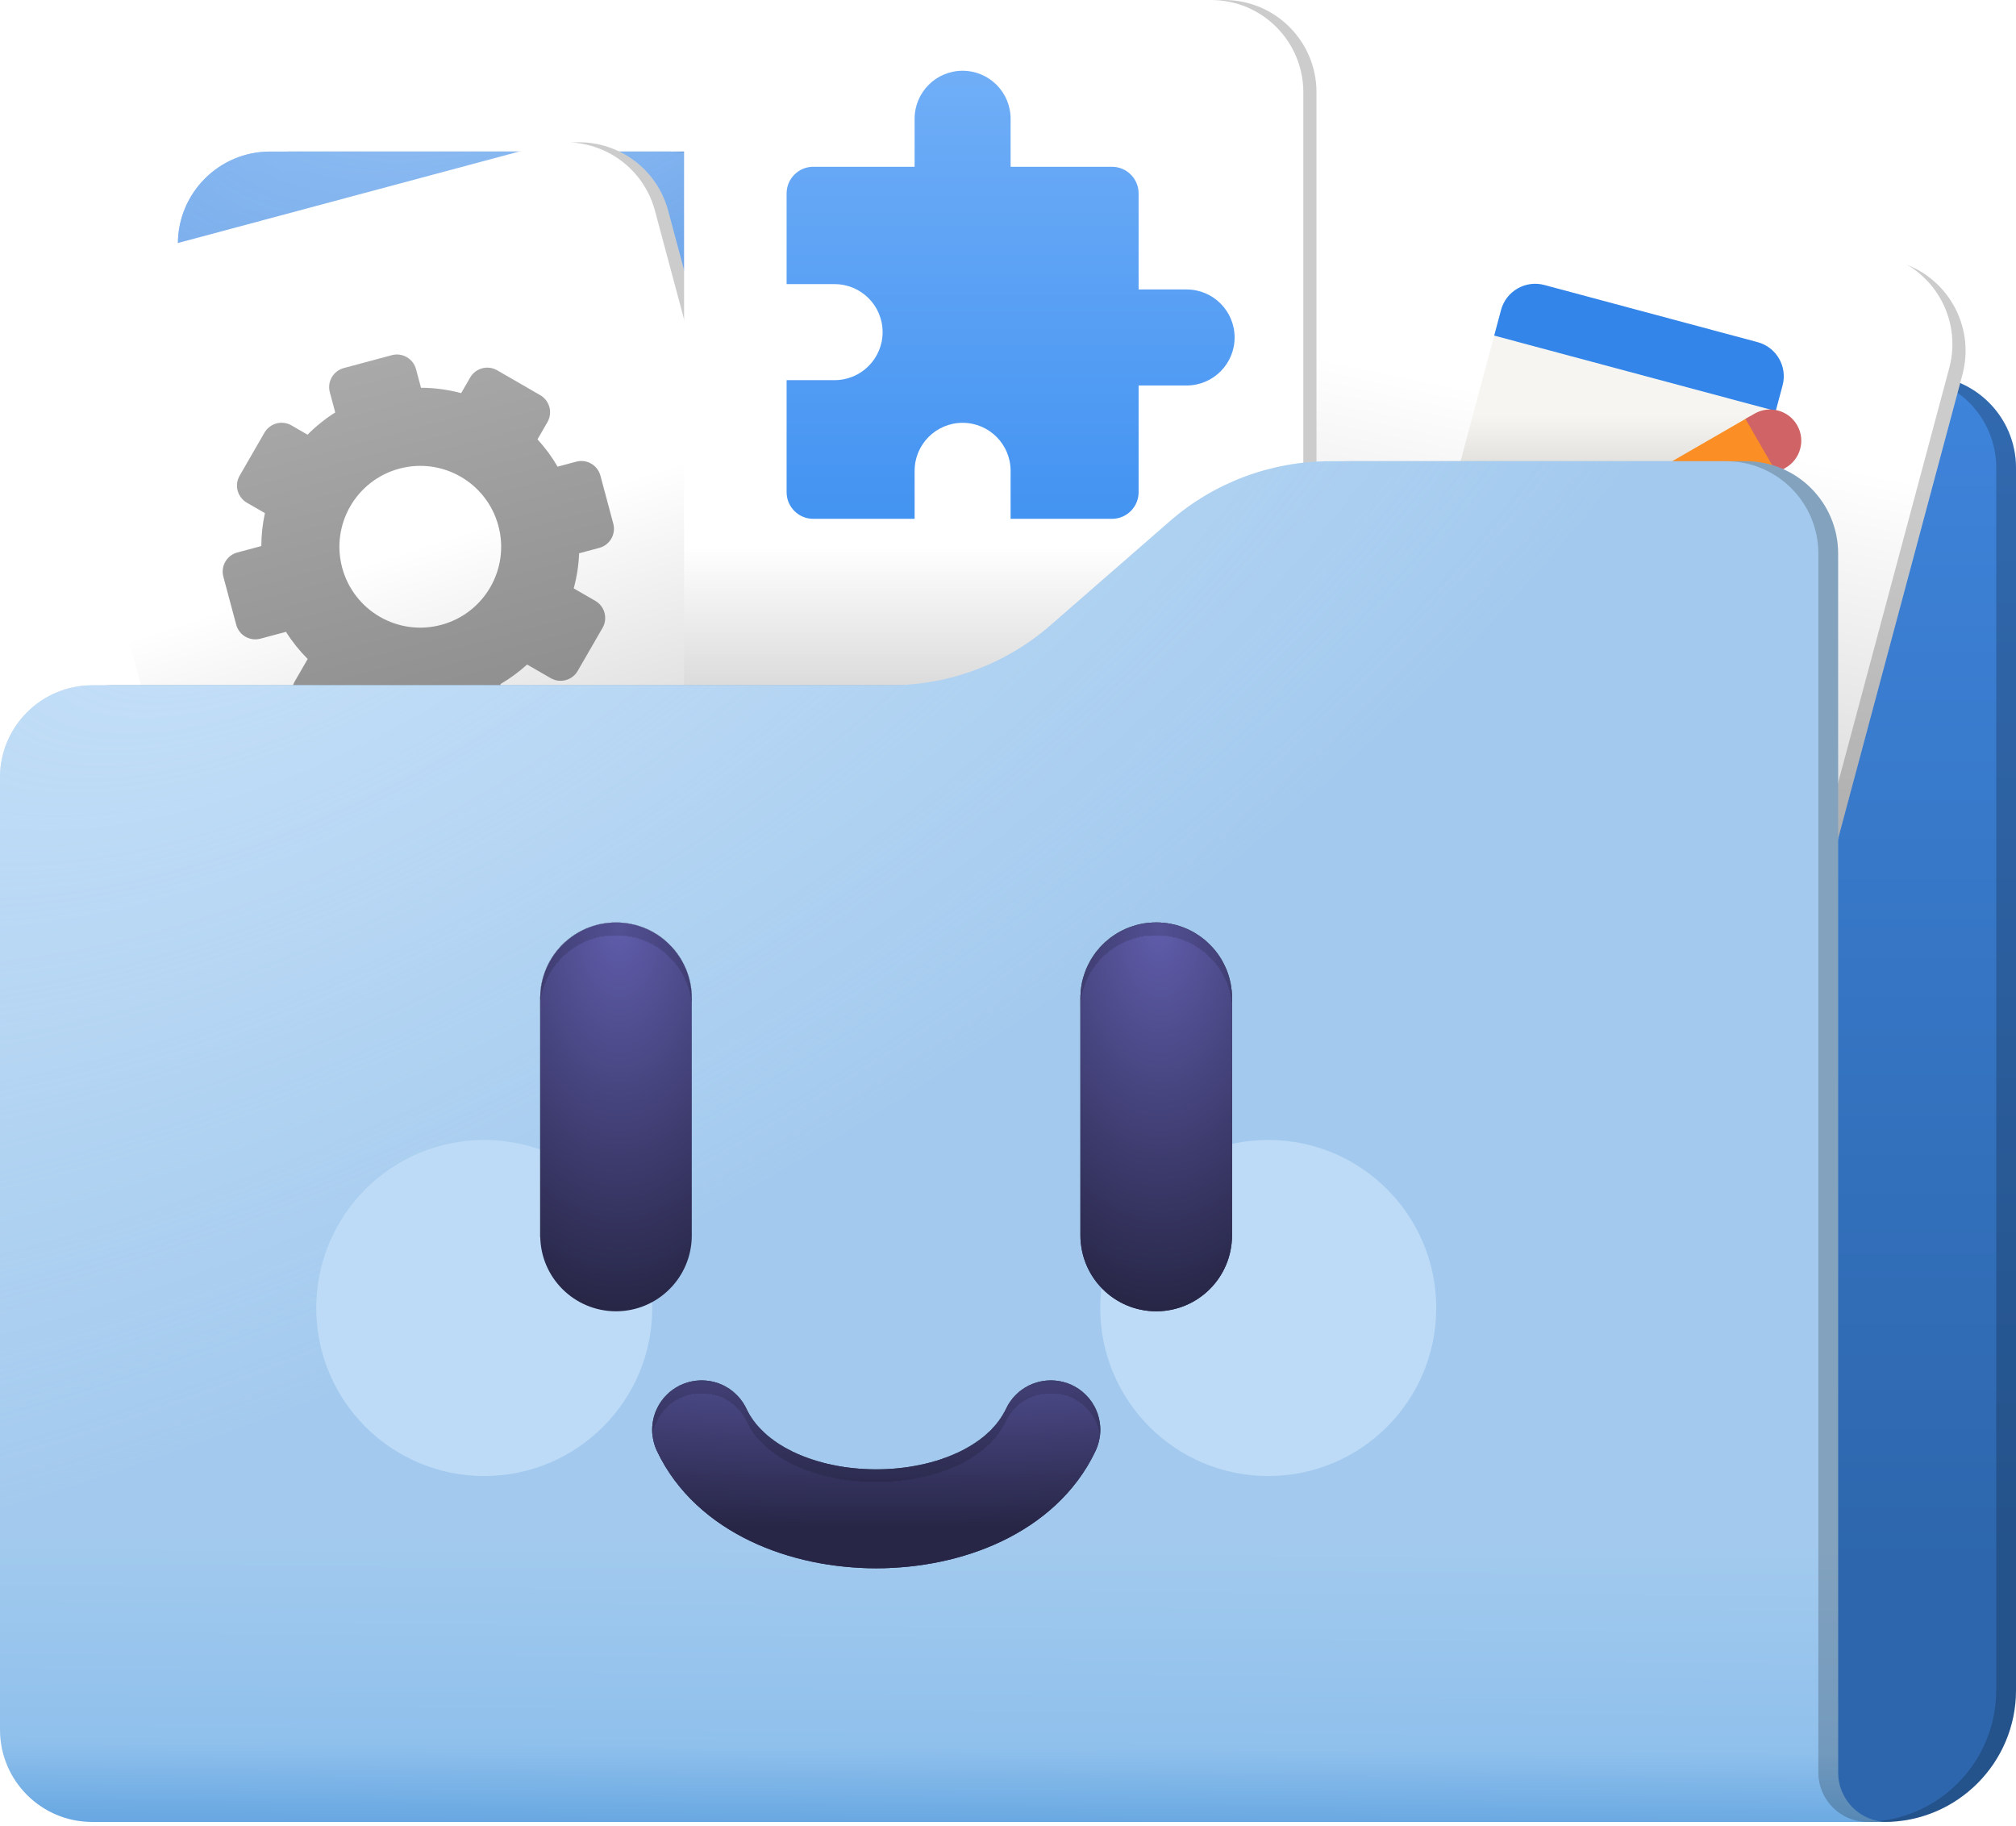
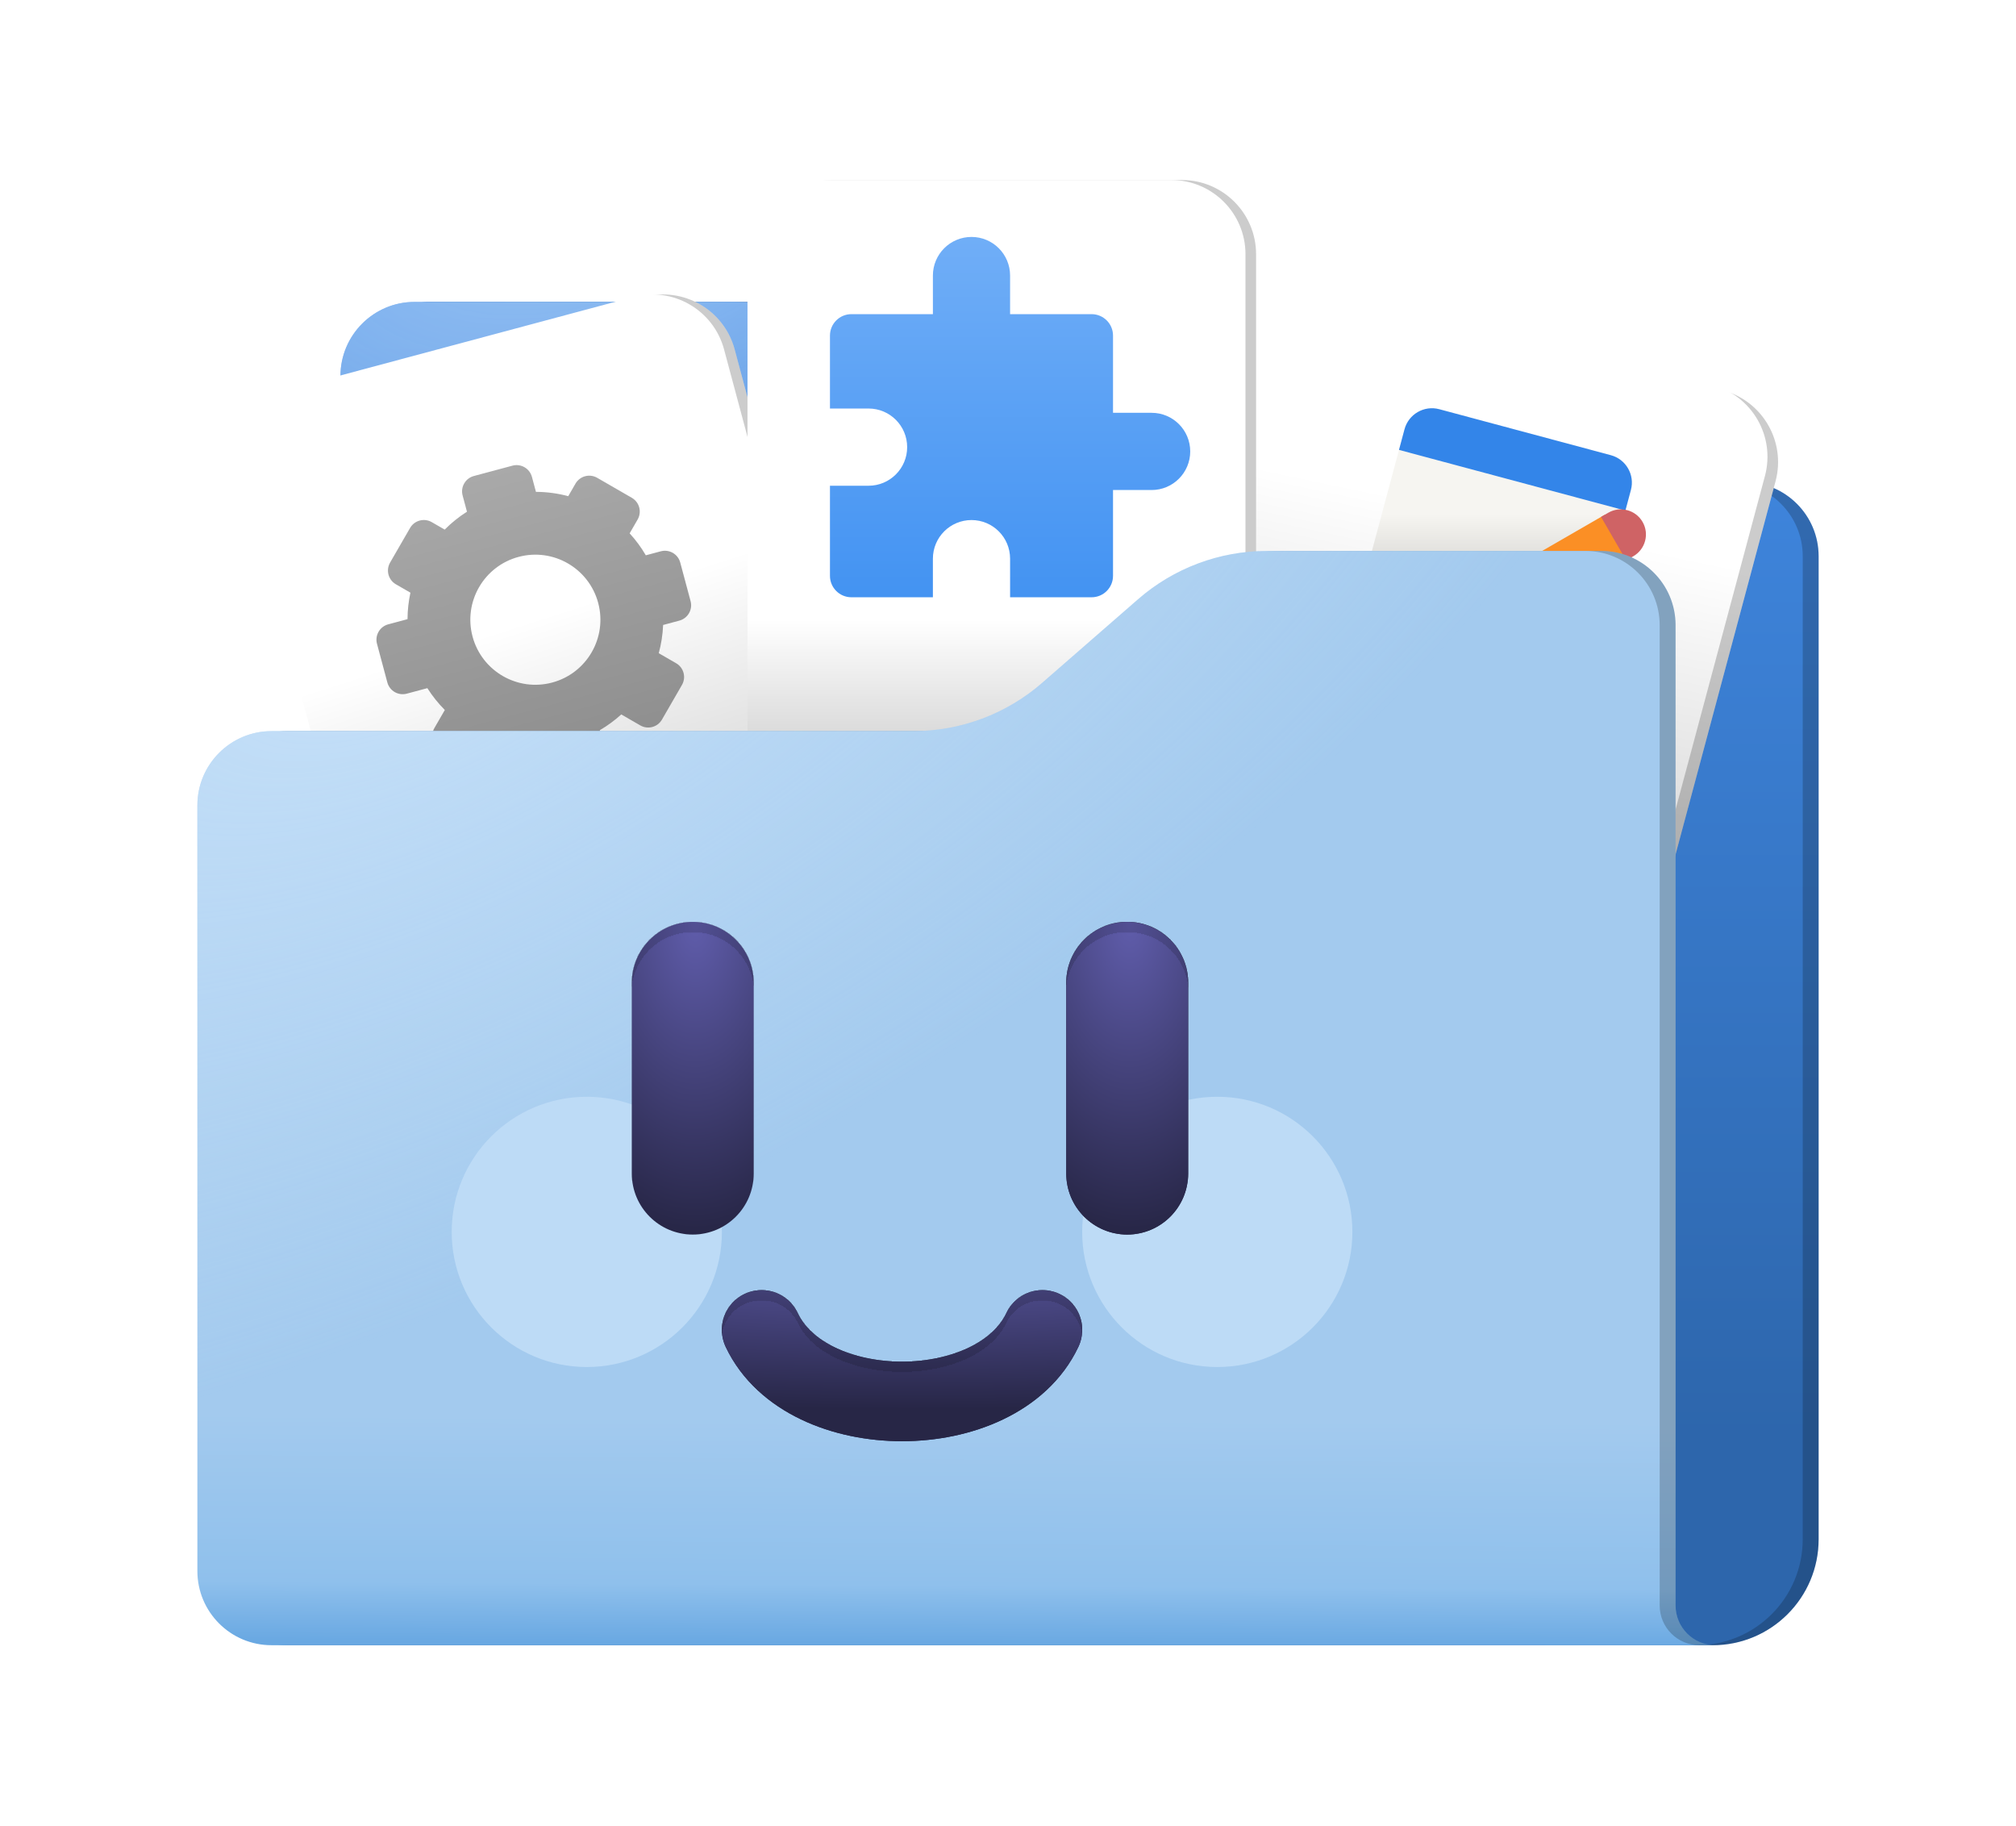
- <svg xmlns="http://www.w3.org/2000/svg" width="306" height="277" viewBox="0 0 306 277" fill="none">
-   <path d="M30 37C30 29.268 36.268 23 44 23H104.136C113.075 23 121.712 26.236 128.45 32.11L146.55 47.89C153.288 53.764 161.925 57 170.864 57H292C299.732 57 306 63.268 306 71V256.5C306 267.546 297.046 276.5 286 276.5H30V37Z" fill="url(#paint0_linear_214_578)" />
-   <path d="M30 37C30 29.268 36.268 23 44 23H104.136C113.075 23 121.712 26.236 128.45 32.11L146.55 47.89C153.288 53.764 161.925 57 170.864 57H292C299.732 57 306 63.268 306 71V256.5C306 267.546 297.046 276.5 286 276.5H30V37Z" fill="url(#paint1_radial_214_578)" fill-opacity="0.6" />
-   <path d="M30 37C30 29.268 36.268 23 44 23H104.136C113.075 23 121.712 26.236 128.45 32.11L146.55 47.89C153.288 53.764 161.925 57 170.864 57H292C299.732 57 306 63.268 306 71V256.5C306 267.546 297.046 276.5 286 276.5H30V37Z" fill="black" fill-opacity="0.2" />
-   <path d="M27 37C27 29.268 33.268 23 41 23H101.136C110.075 23 118.712 26.236 125.45 32.11L143.55 47.89C150.288 53.764 158.925 57 167.864 57H289C296.732 57 303 63.268 303 71V256.5C303 267.546 294.046 276.5 283 276.5H27V37Z" fill="url(#paint2_linear_214_578)" />
-   <path d="M27 37C27 29.268 33.268 23 41 23H101.136C110.075 23 118.712 26.236 125.45 32.11L143.55 47.89C150.288 53.764 158.925 57 167.864 57H289C296.732 57 303 63.268 303 71V256.5C303 267.546 294.046 276.5 283 276.5H27V37Z" fill="url(#paint3_radial_214_578)" fill-opacity="0.6" />
-   <path d="M10.623 56.298C8.622 48.83 13.054 41.153 20.523 39.152L48.776 31.581L84.265 22.072C91.734 20.071 99.41 24.503 101.411 31.971L148.775 208.736C150.919 216.738 146.171 224.963 138.169 227.107L61.87 247.551L10.623 56.298Z" fill="url(#paint4_linear_214_578)" />
-   <path d="M10.623 56.298C8.622 48.83 13.054 41.153 20.523 39.152L48.776 31.581L84.265 22.072C91.734 20.071 99.41 24.503 101.411 31.971L148.775 208.736C150.919 216.738 146.171 224.963 138.169 227.107L61.87 247.551L10.623 56.298Z" fill="black" fill-opacity="0.2" />
-   <path d="M207.08 32.523C209.081 25.054 216.758 20.622 224.226 22.623L252.479 30.194L287.968 39.703C295.437 41.704 299.869 49.381 297.868 56.849L250.504 233.614C248.36 241.616 240.135 246.365 232.133 244.221L155.833 223.776L207.08 32.523Z" fill="url(#paint5_linear_214_578)" />
-   <path d="M207.08 32.523C209.081 25.054 216.758 20.622 224.226 22.623L252.479 30.194L287.968 39.703C295.437 41.704 299.869 49.381 297.868 56.849L250.504 233.614C248.36 241.616 240.135 246.365 232.133 244.221L155.833 223.776L207.08 32.523Z" fill="black" fill-opacity="0.2" />
-   <path d="M205.08 31.523C207.081 24.054 214.758 19.622 222.226 21.623L250.479 29.194L285.968 38.703C293.437 40.704 297.869 48.381 295.868 55.849L248.504 232.614C246.36 240.616 238.135 245.365 230.133 243.221L153.833 222.776L205.08 31.523Z" fill="url(#paint6_linear_214_578)" />
-   <rect x="229.226" y="41.863" width="44.239" height="55.633" rx="5.362" transform="rotate(15 229.226 41.8633)" fill="url(#paint7_linear_214_578)" />
-   <path d="M227.838 47.043C228.605 44.182 231.545 42.485 234.406 43.251L266.778 51.925C269.638 52.692 271.336 55.632 270.569 58.493L269.528 62.377L226.797 50.928L227.838 47.043Z" fill="#3385E9" />
-   <rect x="237.593" y="79.36" width="32.364" height="9.39" transform="rotate(-30 237.593 79.3596)" fill="#FB8F25" />
-   <path d="M235.859 85.829L237.593 79.36L242.329 87.563L235.859 85.829Z" fill="#E5D7C4" />
-   <path fill-rule="evenodd" clip-rule="evenodd" d="M236.728 82.598L235.864 85.838L239.097 86.701L236.728 82.598Z" fill="#313131" />
-   <path d="M264.937 63.572L266.304 62.783C268.569 61.475 271.466 62.251 272.774 64.517V64.517C274.082 66.782 273.306 69.678 271.04 70.986L269.673 71.776L264.937 63.572Z" fill="#CF6365" />
-   <path d="M8.623 56.298C6.622 48.83 11.054 41.153 18.523 39.152L46.776 31.581L82.265 22.072C89.734 20.071 97.41 24.503 99.412 31.971L146.775 208.736C148.919 216.738 144.171 224.963 136.169 227.107L59.87 247.551L8.623 56.298Z" fill="url(#paint8_linear_214_578)" />
-   <path fill-rule="evenodd" clip-rule="evenodd" d="M50.062 59.529C49.634 57.928 50.583 56.283 52.184 55.855L59.47 53.902C61.07 53.473 62.715 54.423 63.144 56.023L63.901 58.846C65.983 58.855 68.03 59.134 69.998 59.66L71.364 57.293C72.192 55.858 74.027 55.367 75.462 56.195L81.995 59.967C83.43 60.795 83.921 62.63 83.093 64.065L81.585 66.676C82.737 67.931 83.763 69.317 84.638 70.819L87.461 70.063C89.061 69.634 90.707 70.584 91.135 72.184L93.088 79.47C93.516 81.071 92.567 82.716 90.966 83.144L87.904 83.965C87.83 85.783 87.55 87.569 87.081 89.293L90.36 91.186C91.795 92.014 92.287 93.849 91.458 95.284L87.687 101.817C86.858 103.252 85.023 103.743 83.589 102.915L80.007 100.847C78.775 101.967 77.418 102.966 75.951 103.82L76.927 107.461C77.356 109.062 76.406 110.707 74.806 111.135L67.519 113.088C65.919 113.517 64.274 112.567 63.845 110.967L62.806 107.087C61.37 107.028 59.954 106.841 58.573 106.534L56.467 110.183C55.638 111.617 53.803 112.109 52.369 111.281L45.836 107.509C44.401 106.681 43.909 104.846 44.738 103.411L46.703 100.008C45.468 98.77 44.36 97.392 43.408 95.888L39.529 96.927C37.928 97.356 36.283 96.406 35.854 94.806L33.902 87.519C33.473 85.919 34.423 84.274 36.023 83.845L39.664 82.87C39.67 81.172 39.857 79.498 40.211 77.871L37.471 76.289C36.036 75.46 35.544 73.626 36.373 72.191L40.144 65.658C40.973 64.223 42.808 63.732 44.242 64.56L46.681 65.968C47.939 64.699 49.345 63.563 50.883 62.59L50.062 59.529ZM66.97 94.832C73.518 93.078 77.404 86.347 75.649 79.8C73.895 73.252 67.165 69.367 60.617 71.121C54.069 72.876 50.184 79.606 51.938 86.153C53.693 92.701 60.423 96.586 66.97 94.832Z" fill="url(#paint9_linear_214_578)" />
-   <path d="M105.833 14C105.833 6.268 112.102 0 119.833 0H149.083H185.824C193.556 0 199.824 6.268 199.824 14V197C199.824 205.284 193.108 212 184.824 212H105.833L105.833 14Z" fill="url(#paint10_linear_214_578)" />
-   <path d="M105.833 14C105.833 6.268 112.102 0 119.833 0H149.083H185.824C193.556 0 199.824 6.268 199.824 14V197C199.824 205.284 193.108 212 184.824 212H105.833L105.833 14Z" fill="black" fill-opacity="0.2" />
-   <path d="M103.833 14C103.833 6.268 110.102 0 117.833 0H147.083H183.824C191.556 0 197.824 6.268 197.824 14V197C197.824 205.284 191.108 212 182.824 212H103.833L103.833 14Z" fill="url(#paint11_linear_214_578)" />
-   <path fill-rule="evenodd" clip-rule="evenodd" d="M138.825 18.024C138.825 14 142.087 10.738 146.111 10.738C150.134 10.738 153.396 14 153.396 18.024V25.31H168.777C171.013 25.31 172.825 27.122 172.825 29.357V43.929H180.111C184.134 43.929 187.396 47.191 187.396 51.215C187.396 55.238 184.134 58.5 180.111 58.5H172.825V74.691C172.825 76.926 171.013 78.738 168.777 78.738H153.396V71.453C153.396 67.429 150.134 64.167 146.111 64.167C142.087 64.167 138.825 67.429 138.825 71.453V78.738H123.444C121.209 78.738 119.396 76.926 119.396 74.691V57.691H126.682C130.706 57.691 133.968 54.429 133.968 50.405C133.968 46.381 130.706 43.119 126.682 43.119H119.396V29.357C119.396 27.122 121.209 25.31 123.444 25.31H138.825V18.024Z" fill="url(#paint12_linear_214_578)" />
-   <path d="M279 84C279 76.268 272.732 70 265 70H204.864C195.925 70 187.288 73.236 180.55 79.11L162.45 94.89C155.712 100.764 147.075 104 138.136 104H17C9.268 104 3 110.268 3 118L3 262.5C3 270.232 9.268 276.5 17 276.5H286.5V276.5C282.358 276.5 279 273.142 279 269V84Z" fill="url(#paint13_linear_214_578)" />
-   <path d="M279 84C279 76.268 272.732 70 265 70H204.864C195.925 70 187.288 73.236 180.55 79.11L162.45 94.89C155.712 100.764 147.075 104 138.136 104H17C9.268 104 3 110.268 3 118L3 262.5C3 270.232 9.268 276.5 17 276.5H286.5V276.5C282.358 276.5 279 273.142 279 269V84Z" fill="url(#paint14_radial_214_578)" fill-opacity="0.6" />
-   <path d="M279 84C279 76.268 272.732 70 265 70H204.864C195.925 70 187.288 73.236 180.55 79.11L162.45 94.89C155.712 100.764 147.075 104 138.136 104H17C9.268 104 3 110.268 3 118L3 262.5C3 270.232 9.268 276.5 17 276.5H286.5V276.5C282.358 276.5 279 273.142 279 269V84Z" fill="black" fill-opacity="0.2" />
-   <path d="M276 84C276 76.268 269.732 70 262 70H201.864C192.925 70 184.288 73.236 177.55 79.11L159.45 94.89C152.712 100.764 144.075 104 135.136 104H14C6.268 104 0 110.268 0 118L1.48608e-05 262.5C6.65339e-06 270.232 6.268 276.5 14 276.5H283.5V276.5C279.358 276.5 276 273.142 276 269V84Z" fill="url(#paint15_linear_214_578)" />
-   <path d="M276 84C276 76.268 269.732 70 262 70H201.864C192.925 70 184.288 73.236 177.55 79.11L159.45 94.89C152.712 100.764 144.075 104 135.136 104H14C6.268 104 0 110.268 0 118L1.48608e-05 262.5C6.65339e-06 270.232 6.268 276.5 14 276.5H283.5V276.5C279.358 276.5 276 273.142 276 269V84Z" fill="url(#paint16_radial_214_578)" fill-opacity="0.6" />
-   <circle cx="192.5" cy="198.5" r="25.5" fill="#BDDBF6" />
-   <circle cx="73.5" cy="198.5" r="25.5" fill="#BDDBF6" />
-   <g filter="url(#filter0_i_214_578)">
-     <rect x="82" y="140" width="23" height="59" rx="11.5" fill="url(#paint17_radial_214_578)" />
+ <svg xmlns="http://www.w3.org/2000/svg" width="306" height="277" viewBox="0 0 306 277" fill="none" version="1.1" id="svg75">
+   <g id="g75" transform="translate(-0.3126225,4.534295)">
+     <path d="m 54.398,52.542 c 0,-6.218 5.041,-11.259 11.259,-11.259 h 48.36 c 7.189,0 14.134,2.602 19.553,7.326 l 14.556,12.689 c 5.419,4.724 12.364,7.326 19.553,7.326 h 97.416 c 6.218,0 11.259,5.041 11.259,11.259 V 229.06 c 0,8.883 -7.201,16.084 -16.084,16.084 H 54.398 Z" fill="url(#paint0_linear_214_578)" id="path1" style="fill:url(#paint0_linear_214_578);stroke-width:0.804" />
+     <path d="m 54.398,52.542 c 0,-6.218 5.041,-11.259 11.259,-11.259 h 48.36 c 7.189,0 14.134,2.602 19.553,7.326 l 14.556,12.689 c 5.419,4.724 12.364,7.326 19.553,7.326 h 97.416 c 6.218,0 11.259,5.041 11.259,11.259 V 229.06 c 0,8.883 -7.201,16.084 -16.084,16.084 H 54.398 Z" fill="url(#paint1_radial_214_578)" fill-opacity="0.6" id="path2" style="fill:url(#paint1_radial_214_578);stroke-width:0.804" />
+     <path d="m 54.398,52.542 c 0,-6.218 5.041,-11.259 11.259,-11.259 h 48.36 c 7.189,0 14.134,2.602 19.553,7.326 l 14.556,12.689 c 5.419,4.724 12.364,7.326 19.553,7.326 h 97.416 c 6.218,0 11.259,5.041 11.259,11.259 V 229.06 c 0,8.883 -7.201,16.084 -16.084,16.084 H 54.398 Z" fill="#000000" fill-opacity="0.2" id="path3" style="stroke-width:0.804" />
+     <path d="m 51.986,52.542 c 0,-6.218 5.041,-11.259 11.259,-11.259 h 48.36 c 7.189,0 14.134,2.602 19.553,7.326 l 14.556,12.689 c 5.419,4.724 12.364,7.326 19.553,7.326 h 97.416 c 6.218,0 11.259,5.041 11.259,11.259 V 229.06 c 0,8.883 -7.201,16.084 -16.084,16.084 H 51.986 Z" fill="url(#paint2_linear_214_578)" id="path4" style="fill:url(#paint2_linear_214_578);stroke-width:0.804" />
+     <path d="m 51.986,52.542 c 0,-6.218 5.041,-11.259 11.259,-11.259 h 48.36 c 7.189,0 14.134,2.602 19.553,7.326 l 14.556,12.689 c 5.419,4.724 12.364,7.326 19.553,7.326 h 97.416 c 6.218,0 11.259,5.041 11.259,11.259 V 229.06 c 0,8.883 -7.201,16.084 -16.084,16.084 H 51.986 Z" fill="url(#paint3_radial_214_578)" fill-opacity="0.6" id="path5" style="fill:url(#paint3_radial_214_578);stroke-width:0.804" />
+     <path d="M 38.816,68.061 C 37.207,62.055 40.771,55.882 46.777,54.273 l 22.72,-6.088 28.54,-7.647 c 6.006,-1.609 12.18,1.955 13.789,7.961 l 38.089,142.151 c 1.724,6.435 -2.094,13.049 -8.529,14.774 l -61.359,16.441 z" fill="url(#paint4_linear_214_578)" id="path6" style="fill:url(#paint4_linear_214_578);stroke-width:0.804" />
+     <path d="M 38.816,68.061 C 37.207,62.055 40.771,55.882 46.777,54.273 l 22.72,-6.088 28.54,-7.647 c 6.006,-1.609 12.18,1.955 13.789,7.961 l 38.089,142.151 c 1.724,6.435 -2.094,13.049 -8.529,14.774 l -61.359,16.441 z" fill="#000000" fill-opacity="0.2" id="path7" style="stroke-width:0.804" />
+     <path d="m 196.803,48.942 c 1.609,-6.006 7.783,-9.57 13.789,-7.961 l 22.721,6.088 28.54,7.647 c 6.006,1.609 9.571,7.783 7.961,13.789 L 231.724,210.656 c -1.724,6.435 -8.339,10.254 -14.774,8.53 l -61.359,-16.442 z" fill="url(#paint5_linear_214_578)" id="path8" style="fill:url(#paint5_linear_214_578);stroke-width:0.804" />
+     <path d="m 196.803,48.942 c 1.609,-6.006 7.783,-9.57 13.789,-7.961 l 22.721,6.088 28.54,7.647 c 6.006,1.609 9.571,7.783 7.961,13.789 L 231.724,210.656 c -1.724,6.435 -8.339,10.254 -14.774,8.53 l -61.359,-16.442 z" fill="#000000" fill-opacity="0.2" id="path9" style="stroke-width:0.804" />
+     <path d="m 195.194,48.138 c 1.609,-6.006 7.783,-9.57 13.789,-7.961 l 22.721,6.088 28.54,7.647 c 6.006,1.609 9.571,7.783 7.961,13.789 L 230.115,209.852 c -1.724,6.435 -8.339,10.254 -14.774,8.53 L 153.982,201.94 Z" fill="url(#paint6_linear_214_578)" id="path10" style="fill:url(#paint6_linear_214_578);stroke-width:0.804" />
+     <rect x="221.911" y="-1.016" width="35.576" height="44.739" rx="4.312" transform="rotate(15)" fill="url(#paint7_linear_214_578)" id="rect10" style="fill:url(#paint7_linear_214_578);stroke-width:0.804" />
+     <path d="m 213.496,60.618 c 0.617,-2.3 2.981,-3.666 5.282,-3.049 l 26.033,6.976 c 2.3,0.616 3.665,2.981 3.049,5.281 l -0.837,3.124 -34.364,-9.208 z" fill="#3385e9" id="path11" style="stroke-width:0.804" />
+     <rect x="148.383" y="185.674" width="26.026" height="7.552" transform="rotate(-30)" fill="#fb8f25" id="rect11" style="stroke-width:0.804" />
+     <path d="m 219.946,91.81 1.394,-5.203 3.809,6.597 z" fill="#e5d7c4" id="path12" style="stroke-width:0.804" />
+     <path fill-rule="evenodd" clip-rule="evenodd" d="m 220.645,89.211 -0.695,2.606 2.6,0.693 z" fill="#313131" id="path13" style="stroke-width:0.804" />
+     <path d="m 243.33,73.911 1.099,-0.635 c 1.821,-1.052 4.151,-0.428 5.203,1.394 v 0 c 1.052,1.822 0.428,4.151 -1.394,5.203 l -1.099,0.635 z" fill="#cf6365" id="path14" style="stroke-width:0.804" />
+     <path d="m 37.207,68.061 c -1.609,-6.006 1.955,-12.18 7.961,-13.789 l 22.72,-6.088 28.54,-7.647 c 6.006,-1.609 12.18,1.955 13.789,7.961 l 38.089,142.151 c 1.724,6.435 -2.094,13.049 -8.529,14.774 l -61.359,16.441 z" fill="url(#paint8_linear_214_578)" id="path15" style="fill:url(#paint8_linear_214_578);stroke-width:0.804" />
+     <path fill-rule="evenodd" clip-rule="evenodd" d="m 70.532,70.659 c -0.345,-1.287 0.419,-2.61 1.706,-2.955 l 5.86,-1.57 c 1.287,-0.345 2.61,0.419 2.955,1.706 l 0.608,2.27 c 1.675,0.006 3.321,0.231 4.903,0.654 l 1.099,-1.903 c 0.666,-1.154 2.142,-1.549 3.296,-0.883 l 5.254,3.033 c 1.154,0.666 1.549,2.142 0.883,3.296 l -1.213,2.1 c 0.926,1.009 1.752,2.124 2.455,3.331 l 2.271,-0.608 c 1.287,-0.345 2.61,0.419 2.955,1.706 l 1.57,5.86 c 0.345,1.287 -0.419,2.61 -1.706,2.955 l -2.463,0.66 c -0.059,1.462 -0.285,2.898 -0.662,4.284 l 2.638,1.523 c 1.154,0.666 1.549,2.142 0.883,3.296 l -3.033,5.254 c -0.666,1.154 -2.142,1.549 -3.296,0.883 l -2.881,-1.663 c -0.991,0.901 -2.082,1.704 -3.261,2.391 l 0.785,2.928 c 0.345,1.288 -0.419,2.61 -1.706,2.955 l -5.86,1.571 c -1.287,0.345 -2.61,-0.419 -2.955,-1.706 l -0.836,-3.12 c -1.155,-0.047 -2.293,-0.198 -3.404,-0.445 l -1.694,2.934 c -0.666,1.153 -2.142,1.549 -3.296,0.883 l -5.253,-3.033 C 65.979,108.578 65.584,107.103 66.25,105.949 l 1.58,-2.737 c -0.993,-0.995 -1.884,-2.104 -2.65,-3.313 l -3.12,0.836 c -1.287,0.345 -2.61,-0.419 -2.955,-1.706 l -1.57,-5.86 c -0.345,-1.287 0.419,-2.61 1.706,-2.955 l 2.928,-0.784 c 0.005,-1.365 0.156,-2.712 0.44,-4.02 l -2.204,-1.272 c -1.154,-0.666 -1.549,-2.142 -0.883,-3.296 l 3.033,-5.253 c 0.666,-1.154 2.142,-1.549 3.296,-0.883 l 1.961,1.132 c 1.012,-1.02 2.143,-1.933 3.379,-2.716 z m 13.597,28.39 c 5.265,-1.411 8.39,-6.823 6.979,-12.089 -1.411,-5.265 -6.823,-8.39 -12.089,-6.979 -5.265,1.411 -8.39,6.823 -6.979,12.089 1.411,5.265 6.823,8.39 12.089,6.979 z" fill="url(#paint9_linear_214_578)" id="path16" style="fill:url(#paint9_linear_214_578);stroke-width:0.804" />
+     <path d="m 115.382,34.046 c 0,-6.218 5.041,-11.259 11.259,-11.259 h 23.522 29.546 c 6.218,0 11.259,5.041 11.259,11.259 v 147.165 c 0,6.662 -5.401,12.063 -12.063,12.063 h -63.523 z" fill="url(#paint10_linear_214_578)" id="path17" style="fill:url(#paint10_linear_214_578);stroke-width:0.804" />
+     <path d="m 115.382,34.046 c 0,-6.218 5.041,-11.259 11.259,-11.259 h 23.522 29.546 c 6.218,0 11.259,5.041 11.259,11.259 v 147.165 c 0,6.662 -5.401,12.063 -12.063,12.063 h -63.523 z" fill="#000000" fill-opacity="0.2" id="path18" style="stroke-width:0.804" />
+     <path d="m 113.773,34.046 c 0,-6.218 5.041,-11.259 11.259,-11.259 h 23.522 29.546 c 6.218,0 11.259,5.041 11.259,11.259 v 147.165 c 0,6.662 -5.401,12.063 -12.063,12.063 h -63.523 z" fill="url(#paint11_linear_214_578)" id="path19" style="fill:url(#paint11_linear_214_578);stroke-width:0.804" />
+     <path fill-rule="evenodd" clip-rule="evenodd" d="m 141.913,37.282 c 0,-3.236 2.623,-5.859 5.859,-5.859 3.235,0 5.858,2.623 5.858,5.859 v 5.859 h 12.369 c 1.798,0 3.255,1.457 3.255,3.255 v 11.718 h 5.859 c 3.235,0 5.858,2.623 5.858,5.859 0,3.236 -2.623,5.859 -5.858,5.859 h -5.859 v 13.02 c 0,1.798 -1.457,3.255 -3.255,3.255 h -12.369 v -5.859 c 0,-3.236 -2.623,-5.859 -5.858,-5.859 -3.236,0 -5.859,2.623 -5.859,5.859 v 5.859 h -12.369 c -1.797,0 -3.255,-1.457 -3.255,-3.255 v -13.671 h 5.859 c 3.236,0 5.859,-2.623 5.859,-5.859 0,-3.236 -2.623,-5.859 -5.859,-5.859 h -5.859 V 46.396 c 0,-1.798 1.458,-3.255 3.255,-3.255 h 12.369 z" fill="url(#paint12_linear_214_578)" id="path20" style="fill:url(#paint12_linear_214_578);stroke-width:0.804" />
+     <path d="m 254.64,90.339 c 0,-6.218 -5.041,-11.259 -11.259,-11.259 h -48.36 c -7.189,0 -14.134,2.602 -19.553,7.326 l -14.556,12.689 c -5.419,4.724 -12.364,7.326 -19.553,7.326 H 43.944 c -6.218,0 -11.259,5.041 -11.259,11.259 l -1.29e-4,116.204 c 0,6.218 5.041,11.259 11.259,11.259 H 260.671 v 0 c -3.331,0 -6.031,-2.7 -6.031,-6.031 z" fill="url(#paint13_linear_214_578)" id="path21" style="fill:url(#paint13_linear_214_578);stroke-width:0.804" />
+     <path d="m 254.64,90.339 c 0,-6.218 -5.041,-11.259 -11.259,-11.259 h -48.36 c -7.189,0 -14.134,2.602 -19.553,7.326 l -14.556,12.689 c -5.419,4.724 -12.364,7.326 -19.553,7.326 H 43.944 c -6.218,0 -11.259,5.041 -11.259,11.259 l -1.29e-4,116.204 c 0,6.218 5.041,11.259 11.259,11.259 H 260.671 v 0 c -3.331,0 -6.031,-2.7 -6.031,-6.031 z" fill="url(#paint14_radial_214_578)" fill-opacity="0.6" id="path22" style="fill:url(#paint14_radial_214_578);stroke-width:0.804" />
+     <path d="m 254.64,90.339 c 0,-6.218 -5.041,-11.259 -11.259,-11.259 h -48.36 c -7.189,0 -14.134,2.602 -19.553,7.326 l -14.556,12.689 c -5.419,4.724 -12.364,7.326 -19.553,7.326 H 43.944 c -6.218,0 -11.259,5.041 -11.259,11.259 l -1.29e-4,116.204 c 0,6.218 5.041,11.259 11.259,11.259 H 260.671 v 0 c -3.331,0 -6.031,-2.7 -6.031,-6.031 z" fill="#000000" fill-opacity="0.2" id="path23" style="stroke-width:0.804" />
+     <path d="m 252.227,90.339 c 0,-6.218 -5.041,-11.259 -11.259,-11.259 h -48.36 c -7.189,0 -14.134,2.602 -19.553,7.326 l -14.556,12.689 c -5.419,4.724 -12.364,7.326 -19.553,7.326 H 41.531 c -6.218,0 -11.259,5.041 -11.259,11.259 l -1.23e-4,116.204 c -7e-6,6.218 5.041,11.259 11.259,11.259 H 258.259 v 0 c -3.331,0 -6.031,-2.7 -6.031,-6.031 z" fill="url(#paint15_linear_214_578)" id="path24" style="fill:url(#paint15_linear_214_578);stroke-width:0.804" />
+     <path d="m 252.227,90.339 c 0,-6.218 -5.041,-11.259 -11.259,-11.259 h -48.36 c -7.189,0 -14.134,2.602 -19.553,7.326 l -14.556,12.689 c -5.419,4.724 -12.364,7.326 -19.553,7.326 H 41.531 c -6.218,0 -11.259,5.041 -11.259,11.259 l -1.23e-4,116.204 c -7e-6,6.218 5.041,11.259 11.259,11.259 H 258.259 v 0 c -3.331,0 -6.031,-2.7 -6.031,-6.031 z" fill="url(#paint16_radial_214_578)" fill-opacity="0.6" id="path25" style="fill:url(#paint16_radial_214_578);stroke-width:0.804" />
+     <circle cx="185.078" cy="182.418" r="20.507" fill="#bddbf6" id="circle25" style="stroke-width:0.804" />
+     <circle cx="89.38" cy="182.418" r="20.507" fill="#bddbf6" id="circle26" style="stroke-width:0.804" />
+     <g filter="url(#filter0_i_214_578)" id="g26" transform="matrix(0.804183,0,0,0.804183,30.27262,22.78741)">
+       <rect x="82" y="140" width="23" height="59" rx="11.5" fill="url(#paint17_radial_214_578)" id="rect26" style="fill:url(#paint17_radial_214_578)" />
+     </g>
+     <g filter="url(#filter1_i_214_578)" id="g28" transform="matrix(0.804183,0,0,0.804183,30.27262,22.78741)">
+       <rect x="164" y="140" width="23" height="59" rx="11.5" fill="#272646" id="rect27" />
+       <rect x="164" y="140" width="23" height="59" rx="11.5" fill="url(#paint18_radial_214_578)" id="rect28" style="fill:url(#paint18_radial_214_578)" />
+     </g>
+     <g filter="url(#filter2_i_214_578)" id="g29" transform="matrix(0.804183,0,0,0.804183,30.27262,22.78741)">
+       <path d="m 106.5,217 c 8.5,18 44.5,18 53,0" stroke="#272646" stroke-width="15" stroke-linecap="round" id="path28" />
+       <path d="m 106.5,217 c 8.5,18 44.5,18 53,0" stroke="url(#paint19_radial_214_578)" stroke-width="15" stroke-linecap="round" id="path29" style="stroke:url(#paint19_radial_214_578)" />
+     </g>
  </g>
-   <g filter="url(#filter1_i_214_578)">
-     <rect x="164" y="140" width="23" height="59" rx="11.5" fill="#272646" />
-     <rect x="164" y="140" width="23" height="59" rx="11.5" fill="url(#paint18_radial_214_578)" />
-   </g>
-   <g filter="url(#filter2_i_214_578)">
-     <path d="M106.5 217C115 235 151 235 159.5 217" stroke="#272646" stroke-width="15" stroke-linecap="round" />
-     <path d="M106.5 217C115 235 151 235 159.5 217" stroke="url(#paint19_radial_214_578)" stroke-width="15" stroke-linecap="round" />
-   </g>
-   <defs>
+   <defs id="defs75">
    <filter id="filter0_i_214_578" x="82" y="140" width="23" height="59" filterUnits="userSpaceOnUse" color-interpolation-filters="sRGB">
-       <feFlood flood-opacity="0" result="BackgroundImageFix" />
-       <feBlend mode="normal" in="SourceGraphic" in2="BackgroundImageFix" result="shape" />
-       <feColorMatrix in="SourceAlpha" type="matrix" values="0 0 0 0 0 0 0 0 0 0 0 0 0 0 0 0 0 0 127 0" result="hardAlpha" />
-       <feOffset dy="2" />
-       <feComposite in2="hardAlpha" operator="arithmetic" k2="-1" k3="1" />
-       <feColorMatrix type="matrix" values="0 0 0 0 0 0 0 0 0 0 0 0 0 0 0 0 0 0 0.14 0" />
-       <feBlend mode="normal" in2="shape" result="effect1_innerShadow_214_578" />
+       <feFlood flood-opacity="0" result="BackgroundImageFix" id="feFlood29" />
+       <feBlend mode="normal" in="SourceGraphic" in2="BackgroundImageFix" result="shape" id="feBlend29" />
+       <feColorMatrix in="SourceAlpha" type="matrix" values="0 0 0 0 0 0 0 0 0 0 0 0 0 0 0 0 0 0 127 0" result="hardAlpha" id="feColorMatrix29" />
+       <feOffset dy="2" id="feOffset29" />
+       <feComposite in2="hardAlpha" operator="arithmetic" k2="-1" k3="1" id="feComposite29" />
+       <feColorMatrix type="matrix" values="0 0 0 0 0 0 0 0 0 0 0 0 0 0 0 0 0 0 0.14 0" id="feColorMatrix30" />
+       <feBlend mode="normal" in2="shape" result="effect1_innerShadow_214_578" id="feBlend30" />
    </filter>
    <filter id="filter1_i_214_578" x="164" y="140" width="23" height="59" filterUnits="userSpaceOnUse" color-interpolation-filters="sRGB">
-       <feFlood flood-opacity="0" result="BackgroundImageFix" />
-       <feBlend mode="normal" in="SourceGraphic" in2="BackgroundImageFix" result="shape" />
-       <feColorMatrix in="SourceAlpha" type="matrix" values="0 0 0 0 0 0 0 0 0 0 0 0 0 0 0 0 0 0 127 0" result="hardAlpha" />
-       <feOffset dy="2" />
-       <feComposite in2="hardAlpha" operator="arithmetic" k2="-1" k3="1" />
-       <feColorMatrix type="matrix" values="0 0 0 0 0 0 0 0 0 0 0 0 0 0 0 0 0 0 0.14 0" />
-       <feBlend mode="normal" in2="shape" result="effect1_innerShadow_214_578" />
+       <feFlood flood-opacity="0" result="BackgroundImageFix" id="feFlood30" />
+       <feBlend mode="normal" in="SourceGraphic" in2="BackgroundImageFix" result="shape" id="feBlend31" />
+       <feColorMatrix in="SourceAlpha" type="matrix" values="0 0 0 0 0 0 0 0 0 0 0 0 0 0 0 0 0 0 127 0" result="hardAlpha" id="feColorMatrix31" />
+       <feOffset dy="2" id="feOffset31" />
+       <feComposite in2="hardAlpha" operator="arithmetic" k2="-1" k3="1" id="feComposite31" />
+       <feColorMatrix type="matrix" values="0 0 0 0 0 0 0 0 0 0 0 0 0 0 0 0 0 0 0.14 0" id="feColorMatrix32" />
+       <feBlend mode="normal" in2="shape" result="effect1_innerShadow_214_578" id="feBlend32" />
    </filter>
    <filter id="filter2_i_214_578" x="98.998" y="209.498" width="68.004" height="28.502" filterUnits="userSpaceOnUse" color-interpolation-filters="sRGB">
-       <feFlood flood-opacity="0" result="BackgroundImageFix" />
-       <feBlend mode="normal" in="SourceGraphic" in2="BackgroundImageFix" result="shape" />
-       <feColorMatrix in="SourceAlpha" type="matrix" values="0 0 0 0 0 0 0 0 0 0 0 0 0 0 0 0 0 0 127 0" result="hardAlpha" />
-       <feOffset dy="2" />
-       <feComposite in2="hardAlpha" operator="arithmetic" k2="-1" k3="1" />
-       <feColorMatrix type="matrix" values="0 0 0 0 0 0 0 0 0 0 0 0 0 0 0 0 0 0 0.14 0" />
-       <feBlend mode="normal" in2="shape" result="effect1_innerShadow_214_578" />
+       <feFlood flood-opacity="0" result="BackgroundImageFix" id="feFlood32" />
+       <feBlend mode="normal" in="SourceGraphic" in2="BackgroundImageFix" result="shape" id="feBlend33" />
+       <feColorMatrix in="SourceAlpha" type="matrix" values="0 0 0 0 0 0 0 0 0 0 0 0 0 0 0 0 0 0 127 0" result="hardAlpha" id="feColorMatrix33" />
+       <feOffset dy="2" id="feOffset33" />
+       <feComposite in2="hardAlpha" operator="arithmetic" k2="-1" k3="1" id="feComposite33" />
+       <feColorMatrix type="matrix" values="0 0 0 0 0 0 0 0 0 0 0 0 0 0 0 0 0 0 0.14 0" id="feColorMatrix34" />
+       <feBlend mode="normal" in2="shape" result="effect1_innerShadow_214_578" id="feBlend34" />
    </filter>
-     <linearGradient id="paint0_linear_214_578" x1="168" y1="17" x2="168" y2="276.5" gradientUnits="userSpaceOnUse">
-       <stop stop-color="#428BE6" />
-       <stop offset="0.851" stop-color="#2D66AC" />
+     <linearGradient id="paint0_linear_214_578" x1="168" y1="17" x2="168" y2="276.5" gradientUnits="userSpaceOnUse" gradientTransform="matrix(0.804183,0,0,0.804183,30.27262,22.78741)">
+       <stop stop-color="#428BE6" id="stop34" />
+       <stop offset="0.851" stop-color="#2D66AC" id="stop35" />
    </linearGradient>
-     <radialGradient id="paint1_radial_214_578" cx="0" cy="0" r="1" gradientUnits="userSpaceOnUse" gradientTransform="translate(85.5 -7) rotate(61.8964) scale(108.265 205.605)">
-       <stop stop-color="#DDEFFF" />
-       <stop offset="1" stop-color="#DDEFFF" stop-opacity="0" />
+     <radialGradient id="paint1_radial_214_578" cx="0" cy="0" r="1" gradientUnits="userSpaceOnUse" gradientTransform="matrix(41.01341,76.79968,-145.8495,77.88817,99.03027,17.15813)">
+       <stop stop-color="#DDEFFF" id="stop36" />
+       <stop offset="1" stop-color="#DDEFFF" stop-opacity="0" id="stop37" />
    </radialGradient>
-     <linearGradient id="paint2_linear_214_578" x1="165" y1="17" x2="165" y2="276.5" gradientUnits="userSpaceOnUse">
-       <stop stop-color="#428BE6" />
-       <stop offset="0.851" stop-color="#2D66AC" />
+     <linearGradient id="paint2_linear_214_578" x1="165" y1="17" x2="165" y2="276.5" gradientUnits="userSpaceOnUse" gradientTransform="matrix(0.804183,0,0,0.804183,30.27262,22.78741)">
+       <stop stop-color="#428BE6" id="stop38" />
+       <stop offset="0.851" stop-color="#2D66AC" id="stop39" />
    </linearGradient>
-     <radialGradient id="paint3_radial_214_578" cx="0" cy="0" r="1" gradientUnits="userSpaceOnUse" gradientTransform="translate(82.5 -7) rotate(61.8964) scale(108.265 205.605)">
-       <stop stop-color="#DDEFFF" />
-       <stop offset="1" stop-color="#DDEFFF" stop-opacity="0" />
+     <radialGradient id="paint3_radial_214_578" cx="0" cy="0" r="1" gradientUnits="userSpaceOnUse" gradientTransform="matrix(41.01341,76.79968,-145.8495,77.88817,96.61772,17.15813)">
+       <stop stop-color="#DDEFFF" id="stop40" />
+       <stop offset="1" stop-color="#DDEFFF" stop-opacity="0" id="stop41" />
    </radialGradient>
-     <linearGradient id="paint4_linear_214_578" x1="63.5" y1="83.5" x2="81.961" y2="140.958" gradientUnits="userSpaceOnUse">
-       <stop stop-color="white" />
-       <stop offset="1" stop-color="#CACACA" />
+     <linearGradient id="paint4_linear_214_578" x1="63.5" y1="83.5" x2="81.961" y2="140.958" gradientUnits="userSpaceOnUse" gradientTransform="matrix(0.804183,0,0,0.804183,30.27262,22.78741)">
+       <stop stop-color="white" id="stop42" />
+       <stop offset="1" stop-color="#CACACA" id="stop43" />
    </linearGradient>
-     <linearGradient id="paint5_linear_214_578" x1="243" y1="63.5" x2="226.53" y2="141.509" gradientUnits="userSpaceOnUse">
-       <stop stop-color="white" />
-       <stop offset="1" stop-color="#CACACA" />
+     <linearGradient id="paint5_linear_214_578" x1="243" y1="63.5" x2="226.53" y2="141.509" gradientUnits="userSpaceOnUse" gradientTransform="matrix(0.804183,0,0,0.804183,30.27262,22.78741)">
+       <stop stop-color="white" id="stop44" />
+       <stop offset="1" stop-color="#CACACA" id="stop45" />
    </linearGradient>
-     <linearGradient id="paint6_linear_214_578" x1="241" y1="62.5" x2="224.53" y2="140.509" gradientUnits="userSpaceOnUse">
-       <stop stop-color="white" />
-       <stop offset="1" stop-color="#CACACA" />
+     <linearGradient id="paint6_linear_214_578" x1="241" y1="62.5" x2="224.53" y2="140.509" gradientUnits="userSpaceOnUse" gradientTransform="matrix(0.804183,0,0,0.804183,30.27262,22.78741)">
+       <stop stop-color="white" id="stop46" />
+       <stop offset="1" stop-color="#CACACA" id="stop47" />
    </linearGradient>
-     <linearGradient id="paint7_linear_214_578" x1="241.426" y1="60.477" x2="251.345" y2="97.497" gradientUnits="userSpaceOnUse">
-       <stop stop-color="#F6F5F1" />
-       <stop offset="1" stop-color="#908F8D" />
+     <linearGradient id="paint7_linear_214_578" x1="241.426" y1="60.477" x2="251.345" y2="97.497" gradientUnits="userSpaceOnUse" gradientTransform="matrix(0.804183,0,0,0.804183,37.57104,-34.68193)">
+       <stop stop-color="#F6F5F1" id="stop48" />
+       <stop offset="1" stop-color="#908F8D" id="stop49" />
    </linearGradient>
-     <linearGradient id="paint8_linear_214_578" x1="61.5" y1="83.5" x2="79.961" y2="140.958" gradientUnits="userSpaceOnUse">
-       <stop stop-color="white" />
-       <stop offset="1" stop-color="#CACACA" />
+     <linearGradient id="paint8_linear_214_578" x1="61.5" y1="83.5" x2="79.961" y2="140.958" gradientUnits="userSpaceOnUse" gradientTransform="matrix(0.804183,0,0,0.804183,30.27262,22.78741)">
+       <stop stop-color="white" id="stop50" />
+       <stop offset="1" stop-color="#CACACA" id="stop51" />
    </linearGradient>
-     <linearGradient id="paint9_linear_214_578" x1="55.827" y1="54.878" x2="71.163" y2="112.112" gradientUnits="userSpaceOnUse">
-       <stop stop-color="#A9A9A9" />
-       <stop offset="1" stop-color="#8D8D8D" />
+     <linearGradient id="paint9_linear_214_578" x1="55.827" y1="54.878" x2="71.163" y2="112.112" gradientUnits="userSpaceOnUse" gradientTransform="matrix(0.804183,0,0,0.804183,30.27262,22.78741)">
+       <stop stop-color="#A9A9A9" id="stop52" />
+       <stop offset="1" stop-color="#8D8D8D" id="stop53" />
    </linearGradient>
-     <linearGradient id="paint10_linear_214_578" x1="152.829" y1="83" x2="152.829" y2="114.238" gradientUnits="userSpaceOnUse">
-       <stop stop-color="white" />
-       <stop offset="1" stop-color="#CACACA" />
+     <linearGradient id="paint10_linear_214_578" x1="152.829" y1="83" x2="152.829" y2="114.238" gradientUnits="userSpaceOnUse" gradientTransform="matrix(0.804183,0,0,0.804183,30.27262,22.78741)">
+       <stop stop-color="white" id="stop54" />
+       <stop offset="1" stop-color="#CACACA" id="stop55" />
    </linearGradient>
-     <linearGradient id="paint11_linear_214_578" x1="150.829" y1="83" x2="150.829" y2="114.238" gradientUnits="userSpaceOnUse">
-       <stop stop-color="white" />
-       <stop offset="1" stop-color="#CACACA" />
+     <linearGradient id="paint11_linear_214_578" x1="150.829" y1="83" x2="150.829" y2="114.238" gradientUnits="userSpaceOnUse" gradientTransform="matrix(0.804183,0,0,0.804183,30.27262,22.78741)">
+       <stop stop-color="white" id="stop56" />
+       <stop offset="1" stop-color="#CACACA" id="stop57" />
    </linearGradient>
-     <linearGradient id="paint12_linear_214_578" x1="153.396" y1="10.738" x2="153.396" y2="78.738" gradientUnits="userSpaceOnUse">
-       <stop stop-color="#70AEF7" />
-       <stop offset="1" stop-color="#4393F2" />
+     <linearGradient id="paint12_linear_214_578" x1="153.396" y1="10.738" x2="153.396" y2="78.738" gradientUnits="userSpaceOnUse" gradientTransform="matrix(0.804183,0,0,0.804183,30.27262,22.78741)">
+       <stop stop-color="#70AEF7" id="stop58" />
+       <stop offset="1" stop-color="#4393F2" id="stop59" />
    </linearGradient>
-     <linearGradient id="paint13_linear_214_578" x1="145" y1="233.5" x2="144.75" y2="276.5" gradientUnits="userSpaceOnUse">
-       <stop stop-color="#A3CAEE" />
-       <stop offset="0.737" stop-color="#8FC0EC" />
-       <stop offset="1" stop-color="#69A8E2" />
+     <linearGradient id="paint13_linear_214_578" x1="145" y1="233.5" x2="144.75" y2="276.5" gradientUnits="userSpaceOnUse" gradientTransform="matrix(0.804183,0,0,0.804183,30.27262,22.78741)">
+       <stop stop-color="#A3CAEE" id="stop60" />
+       <stop offset="0.737" stop-color="#8FC0EC" id="stop61" />
+       <stop offset="1" stop-color="#69A8E2" id="stop62" />
    </linearGradient>
-     <radialGradient id="paint14_radial_214_578" cx="0" cy="0" r="1" gradientUnits="userSpaceOnUse" gradientTransform="translate(45.5 82.5) rotate(62.4836) scale(121.212 267.273)">
-       <stop stop-color="#DDEFFF" />
-       <stop offset="1" stop-color="#DDEFFF" stop-opacity="0" />
+     <radialGradient id="paint14_radial_214_578" cx="0" cy="0" r="1" gradientUnits="userSpaceOnUse" gradientTransform="matrix(45.03444,86.44993,-190.6225,99.30115,66.86295,89.1325)">
+       <stop stop-color="#DDEFFF" id="stop63" />
+       <stop offset="1" stop-color="#DDEFFF" stop-opacity="0" id="stop64" />
    </radialGradient>
-     <linearGradient id="paint15_linear_214_578" x1="142" y1="233.5" x2="141.75" y2="276.5" gradientUnits="userSpaceOnUse">
-       <stop stop-color="#A3CAEE" />
-       <stop offset="0.737" stop-color="#8FC0EC" />
-       <stop offset="1" stop-color="#69A8E2" />
+     <linearGradient id="paint15_linear_214_578" x1="142" y1="233.5" x2="141.75" y2="276.5" gradientUnits="userSpaceOnUse" gradientTransform="matrix(0.804183,0,0,0.804183,30.27262,22.78741)">
+       <stop stop-color="#A3CAEE" id="stop65" />
+       <stop offset="0.737" stop-color="#8FC0EC" id="stop66" />
+       <stop offset="1" stop-color="#69A8E2" id="stop67" />
    </linearGradient>
-     <radialGradient id="paint16_radial_214_578" cx="0" cy="0" r="1" gradientUnits="userSpaceOnUse" gradientTransform="translate(42.5 82.5) rotate(62.4836) scale(121.212 267.273)">
-       <stop stop-color="#DDEFFF" />
-       <stop offset="1" stop-color="#DDEFFF" stop-opacity="0" />
+     <radialGradient id="paint16_radial_214_578" cx="0" cy="0" r="1" gradientUnits="userSpaceOnUse" gradientTransform="matrix(45.03444,86.44993,-190.6225,99.30115,64.4504,89.1325)">
+       <stop stop-color="#DDEFFF" id="stop68" />
+       <stop offset="1" stop-color="#DDEFFF" stop-opacity="0" id="stop69" />
    </radialGradient>
-     <radialGradient id="paint17_radial_214_578" cx="0" cy="0" r="1" gradientUnits="userSpaceOnUse" gradientTransform="translate(94 140) rotate(90) scale(59 32.5765)">
-       <stop stop-color="#605DAC" />
-       <stop offset="1" stop-color="#272646" />
+     <radialGradient id="paint17_radial_214_578" cx="0" cy="0" r="1" gradientUnits="userSpaceOnUse" gradientTransform="matrix(0,59,-32.5765,0,94,140)">
+       <stop stop-color="#605DAC" id="stop70" />
+       <stop offset="1" stop-color="#272646" id="stop71" />
    </radialGradient>
-     <radialGradient id="paint18_radial_214_578" cx="0" cy="0" r="1" gradientUnits="userSpaceOnUse" gradientTransform="translate(176 140) rotate(90) scale(59 32.5765)">
-       <stop stop-color="#605DAC" />
-       <stop offset="1" stop-color="#272646" />
+     <radialGradient id="paint18_radial_214_578" cx="0" cy="0" r="1" gradientUnits="userSpaceOnUse" gradientTransform="matrix(0,59,-32.5765,0,176,140)">
+       <stop stop-color="#605DAC" id="stop72" />
+       <stop offset="1" stop-color="#272646" id="stop73" />
    </radialGradient>
-     <radialGradient id="paint19_radial_214_578" cx="0" cy="0" r="1" gradientUnits="userSpaceOnUse" gradientTransform="translate(134.152 198.5) rotate(90) scale(33.5 186.279)">
-       <stop stop-color="#605DAC" />
-       <stop offset="1" stop-color="#272646" />
+     <radialGradient id="paint19_radial_214_578" cx="0" cy="0" r="1" gradientUnits="userSpaceOnUse" gradientTransform="matrix(0,33.5,-186.279,0,134.152,198.5)">
+       <stop stop-color="#605DAC" id="stop74" />
+       <stop offset="1" stop-color="#272646" id="stop75" />
    </radialGradient>
  </defs>
</svg>
